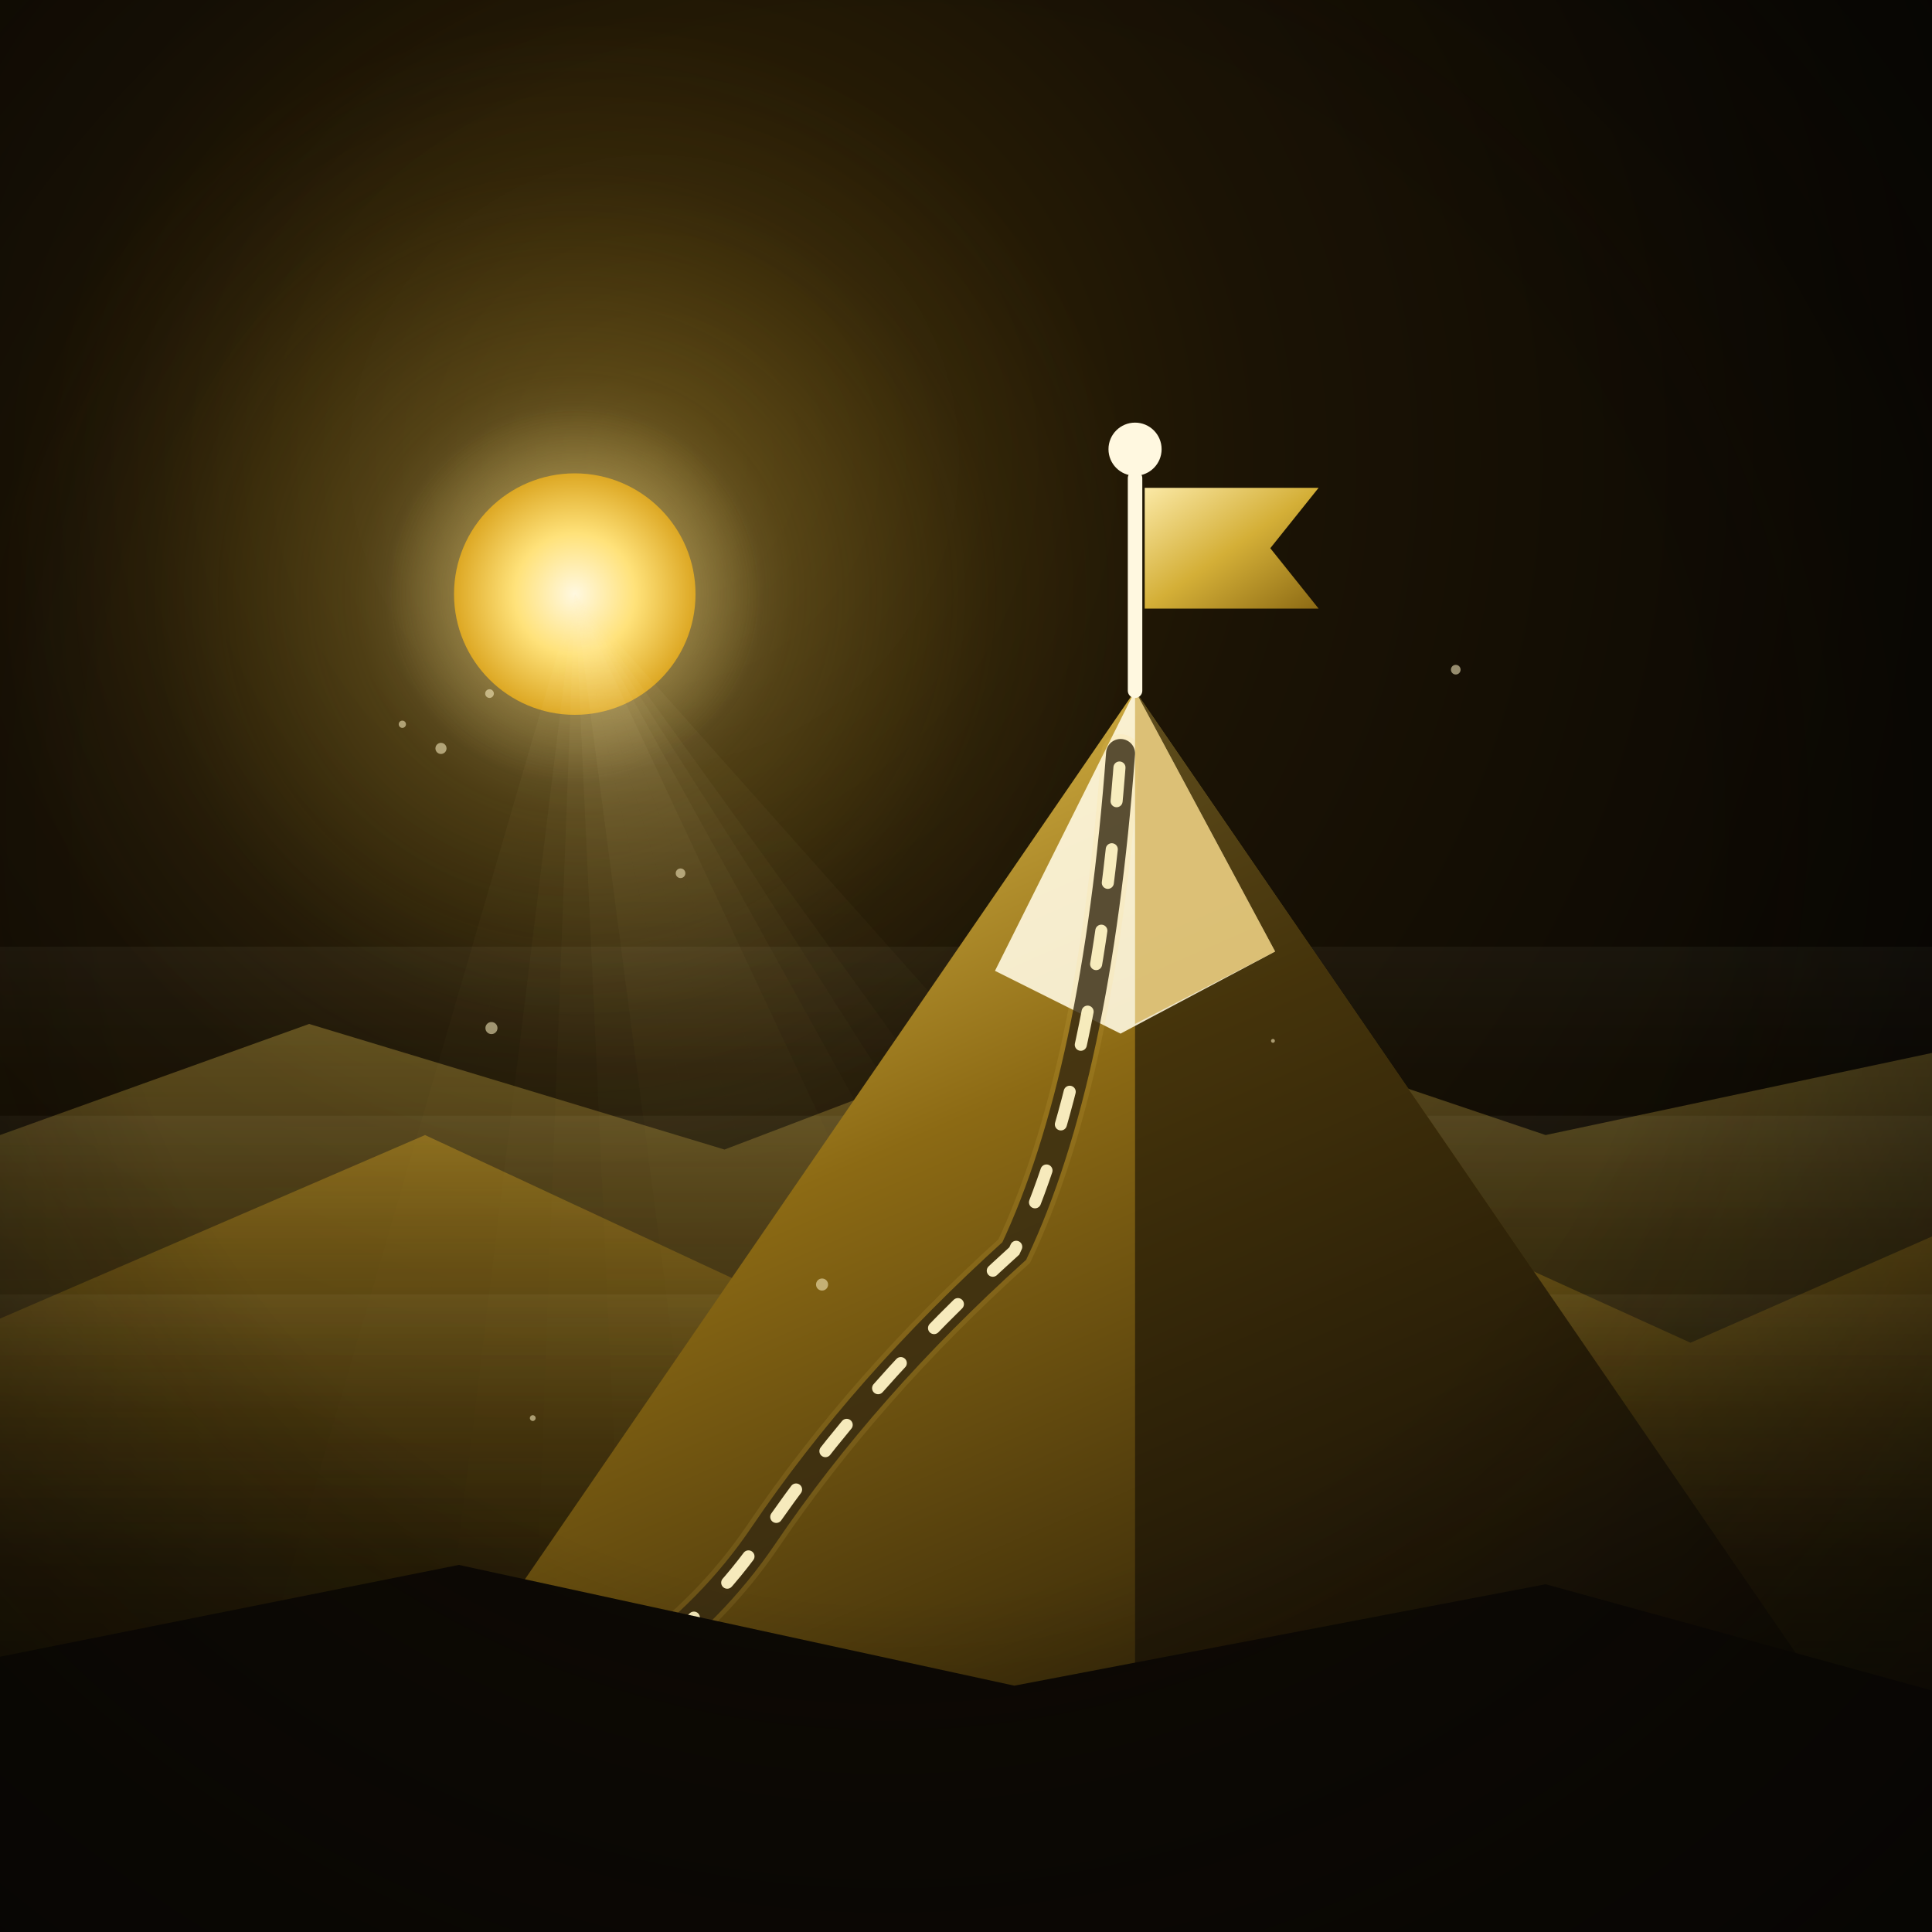
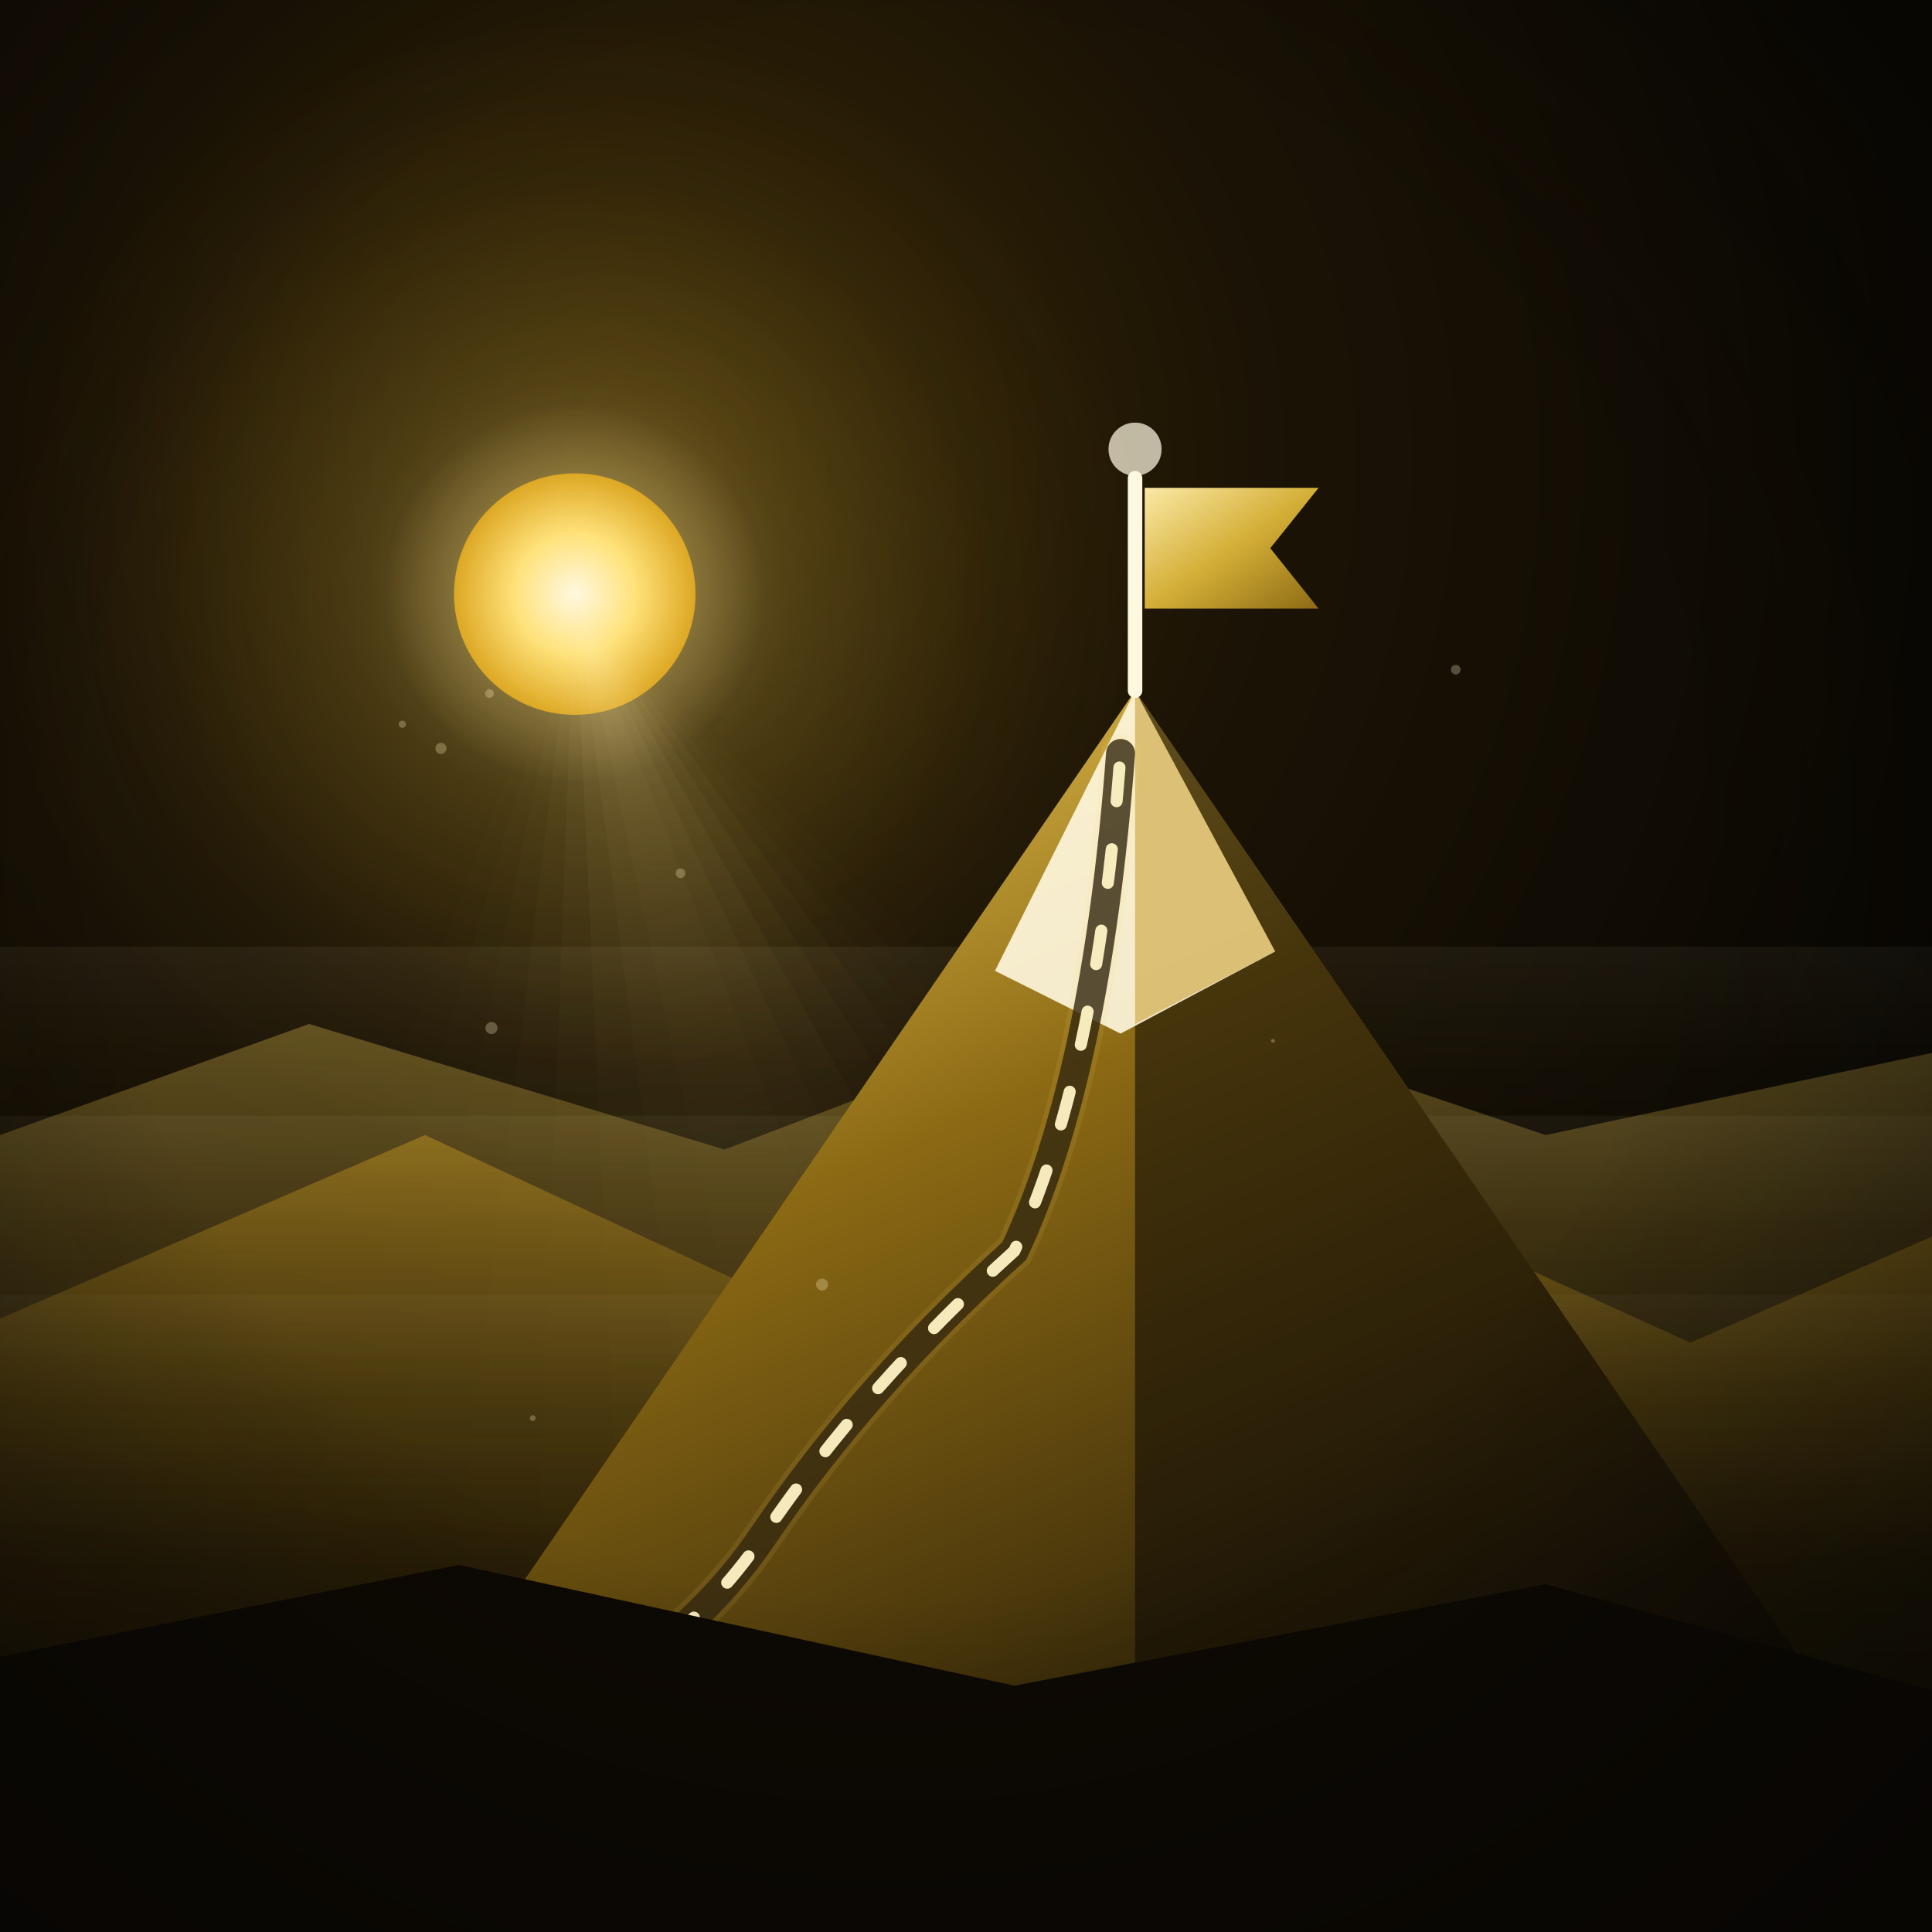
<svg xmlns="http://www.w3.org/2000/svg" viewBox="0 0 800 800" width="800" height="800" aria-hidden="true">
  <defs>
    <radialGradient id="sky" cx=".34" cy=".24" r=".92">
      <stop offset="0" stop-color="#3a2a06" />
      <stop offset=".34" stop-color="#1b1305" />
      <stop offset=".72" stop-color="#0b0803" />
      <stop offset="1" stop-color="#050403" />
    </radialGradient>
    <linearGradient id="beam" x1="0" y1="0" x2="0" y2="1">
      <stop offset="0" stop-color="#fff1c4" stop-opacity=".46" />
      <stop offset=".42" stop-color="#ffd766" stop-opacity=".15" />
      <stop offset="1" stop-color="#ffd766" stop-opacity="0" />
    </linearGradient>
    <radialGradient id="halo">
      <stop offset="0" stop-color="#fff2c8" stop-opacity=".5" />
      <stop offset=".38" stop-color="#e9c552" stop-opacity=".2" />
      <stop offset=".74" stop-color="#d4af37" stop-opacity=".05" />
      <stop offset="1" stop-color="#d4af37" stop-opacity="0" />
    </radialGradient>
    <radialGradient id="soft">
      <stop offset="0" stop-color="#fff3c4" stop-opacity=".8" />
      <stop offset=".5" stop-color="#f5d76e" stop-opacity=".28" />
      <stop offset="1" stop-color="#f5d76e" stop-opacity="0" />
    </radialGradient>
    <linearGradient id="gold" x1="0" y1="0" x2="1" y2="1">
      <stop offset="0" stop-color="#fbe9a6" />
      <stop offset=".5" stop-color="#d4af37" />
      <stop offset="1" stop-color="#8c6a14" />
    </linearGradient>
    <linearGradient id="far" x1="0" y1="0" x2="0" y2="1">
      <stop offset="0" stop-color="#e9c552" stop-opacity=".34" />
      <stop offset=".6" stop-color="#8c6a14" stop-opacity=".12" />
      <stop offset="1" stop-color="#8c6a14" stop-opacity="0" />
    </linearGradient>
    <linearGradient id="mid" x1="0" y1="0" x2="0" y2="1">
      <stop offset="0" stop-color="#c99a20" stop-opacity=".46" />
      <stop offset=".55" stop-color="#4a3708" stop-opacity=".2" />
      <stop offset="1" stop-color="#2a1e07" stop-opacity=".04" />
    </linearGradient>
    <radialGradient id="vig" cx=".46" cy=".42" r=".78">
      <stop offset=".52" stop-color="#050403" stop-opacity="0" />
      <stop offset="1" stop-color="#050403" stop-opacity=".7" />
    </radialGradient>
    <radialGradient id="sun7">
      <stop offset="0" stop-color="#fff8e0" />
      <stop offset=".5" stop-color="#ffe27a" />
      <stop offset="1" stop-color="#dda824" />
    </radialGradient>
    <linearGradient id="rock" x1=".2" y1="0" x2=".8" y2="1">
      <stop offset="0" stop-color="#e9c552" />
      <stop offset=".38" stop-color="#8c6a14" />
      <stop offset="1" stop-color="#1b1305" />
    </linearGradient>
  </defs>
  <style>
.mote{animation-name:mote;animation-timing-function:ease-in-out;animation-iteration-count:infinite;animation-direction:alternate}
- .glow{transform-box:fill-box;transform-origin:center;animation:glow 6s ease-in-out infinite alternate}
+ .glow{animation:glow 6s ease-in-out infinite alternate}
@keyframes mote{from{transform:translateY(9px);opacity:.14}to{transform:translateY(-13px);opacity:.85}}
- @keyframes glow{from{opacity:.68;transform:scale(.97)}to{opacity:1;transform:scale(1.04)}}
+ @keyframes glow{from{opacity:.72}to{opacity:1}}
.trail{animation:trail 3.4s linear infinite}
.flag{transform-box:fill-box;transform-origin:left center;animation:flag 3.6s ease-in-out infinite}
.star{transform-box:fill-box;transform-origin:center;animation:star 4s ease-in-out infinite}
@keyframes trail{to{stroke-dashoffset:-68}}
@keyframes flag{0%,100%{transform:skewY(0) scaleX(1)}50%{transform:skewY(-5deg) scaleX(.9)}}
- @keyframes star{0%,100%{opacity:.5;transform:scale(.85)}50%{opacity:1;transform:scale(1.15)}}</style>
+ @keyframes star{0%,100%{opacity:.55;transform:scale(.85)}50%{opacity:1;transform:scale(1.15)}}</style>
  <rect width="800" height="800" fill="url(#sky)" />
  <g transform="translate(238 246)">
-     <circle class="glow" r="238" fill="url(#halo)" />
+     <circle class="glow" r="238" opacity=".86" fill="url(#halo)" />
    <circle r="78" fill="url(#soft)" />
    <circle r="50" fill="url(#sun7)" />
  </g>
  <g fill="url(#beam)">
-     <path d="M238 246L60 720L100 720Z" opacity="0" />
-     <path d="M238 246L100 720L140 720Z" opacity="0.1" />
-     <path d="M238 246L140 720L180 720Z" opacity="0.1" />
-     <path d="M238 246L180 720L220 720Z" opacity="0.2" />
-     <path d="M238 246L220 720L260 720Z" opacity="0.3" />
-     <path d="M238 246L260 720L300 720Z" opacity="0.4" />
-     <path d="M238 246L300 720L340 720Z" opacity="0.5" />
-     <path d="M238 246L340 720L380 720Z" opacity="0.5" />
-     <path d="M238 246L380 720L420 720Z" opacity="0.5" />
-     <path d="M238 246L420 720L460 720Z" opacity="0.5" />
-     <path d="M238 246L460 720L500 720Z" opacity="0.4" />
-     <path d="M238 246L500 720L540 720Z" opacity="0.3" />
-     <path d="M238 246L540 720L580 720Z" opacity="0.2" />
-     <path d="M238 246L580 720L620 720Z" opacity="0.1" />
-     <path d="M238 246L620 720L660 720Z" opacity="0.1" />
-     <path d="M238 246L660 720L700 720Z" opacity="0" />
+     <path d="M238 246L60 720L100 720Z" opacity=".023" />
+     <path d="M238 246L100 720L140 720Z" opacity=".051" />
+     <path d="M238 246L140 720L180 720Z" opacity=".1" />
+     <path d="M238 246L180 720L220 720Z" opacity=".176" />
+     <path d="M238 246L220 720L260 720Z" opacity=".276" />
+     <path d="M238 246L260 720L300 720Z" opacity=".387" />
+     <path d="M238 246L300 720L340 720Z" opacity=".484" />
+     <path d="M238 246L340 720L380 720Z" opacity=".542" />
+     <path d="M238 246L380 720L420 720Z" opacity=".542" />
+     <path d="M238 246L420 720L460 720Z" opacity=".484" />
+     <path d="M238 246L460 720L500 720Z" opacity=".387" />
+     <path d="M238 246L500 720L540 720Z" opacity=".276" />
+     <path d="M238 246L540 720L580 720Z" opacity=".176" />
+     <path d="M238 246L580 720L620 720Z" opacity=".1" />
+     <path d="M238 246L620 720L660 720Z" opacity=".051" />
+     <path d="M238 246L660 720L700 720Z" opacity=".023" />
  </g>
-   <rect x="0" y="392" width="800" height="120" fill="url(#beam)" opacity="0.1" />
+   <rect x="0" y="392" width="800" height="120" fill="url(#beam)" opacity=".12" />
  <path d="M0 800V470L0 470L128 424L300 476L468 412L640 470L800 436L800 800Z" fill="url(#far)" />
-   <rect x="0" y="462" width="800" height="110" fill="url(#beam)" opacity="0.1" />
+   <rect x="0" y="462" width="800" height="110" fill="url(#beam)" opacity=".1" />
  <path d="M0 800V546L0 546L176 470L352 552L524 476L700 556L800 512L800 800Z" fill="url(#mid)" />
-   <rect x="0" y="536" width="800" height="110" fill="url(#beam)" opacity="0.1" />
+   <rect x="0" y="536" width="800" height="110" fill="url(#beam)" opacity=".07" />
  <g>
    <path d="M172 720L470 286L768 720Z" fill="url(#rock)" />
    <path d="M470 286L768 720H470Z" fill="#0b0803" opacity=".55" />
    <path d="M470 286l58 108-64 34-52-26Z" fill="#fff8e0" opacity=".9" />
    <path d="M470 286l58 108-58 30Z" fill="#c99a20" opacity=".5" />
  </g>
  <path d="M188 728q86-30 128-92t104-118q34-72 44-206" fill="none" stroke="#1b1305" stroke-width="12" stroke-linecap="round" opacity=".8" />
  <path d="M188 728q86-30 128-92t104-118q34-72 44-206" fill="none" stroke="#ffd766" stroke-width="16" stroke-linecap="round" opacity=".1" />
  <path class="trail" d="M188 728q86-30 128-92t104-118q34-72 44-206" fill="none" stroke="#fff3c4" stroke-width="5" stroke-linecap="round" stroke-dasharray="14 20" opacity=".95" />
  <g transform="translate(470 286)">
    <path d="M0 0v-88" stroke="#fff8e0" stroke-width="6" stroke-linecap="round" />
    <path class="flag" d="M4 -84h72l-20 25 20 25H4Z" fill="url(#gold)" />
-     <circle class="star" cy="-100" r="11" fill="#fff8e0" />
+     <circle class="star" cy="-100" r="11" opacity=".72" fill="#fff8e0" />
  </g>
  <path d="M0 800V686L0 686L190 648L420 698L640 656L800 700L800 800Z" fill="#0d0904" />
  <g fill="#fff3c4" opacity=".55">
-     <circle class="mote" cx="202.7" cy="287.2" r="1.8" style="animation-duration:7.4s;animation-delay:-7.2s" />
-     <circle class="mote" cx="340.4" cy="531.9" r="2.5" style="animation-duration:5.7s;animation-delay:-5.3s" />
-     <circle class="mote" cx="281.8" cy="361.6" r="2" style="animation-duration:7.4s;animation-delay:-6.6s" />
-     <circle class="mote" cx="203.5" cy="425.7" r="2.5" style="animation-duration:7.3s;animation-delay:-6.7s" />
-     <circle class="mote" cx="527.1" cy="431" r="0.8" style="animation-duration:7.2s;animation-delay:-5s" />
-     <circle class="mote" cx="602.8" cy="277.3" r="2" style="animation-duration:8.8s;animation-delay:-7.4s" />
-     <circle class="mote" cx="182.6" cy="309.9" r="2.3" style="animation-duration:6.6s;animation-delay:-3.6s" />
-     <circle class="mote" cx="220.6" cy="587.2" r="1.2" style="animation-duration:7.5s;animation-delay:-1.7s" />
-     <circle class="mote" cx="166.6" cy="299.9" r="1.5" style="animation-duration:4.3s;animation-delay:-1s" />
+     <circle class="mote" cx="202.7" cy="287.2" r="1.8" opacity=".5" style="animation-duration:7.4s;animation-delay:-7.2s" />
+     <circle class="mote" cx="340.4" cy="531.9" r="2.5" opacity=".5" style="animation-duration:5.7s;animation-delay:-5.3s" />
+     <circle class="mote" cx="281.8" cy="361.6" r="2" opacity=".5" style="animation-duration:7.4s;animation-delay:-6.6s" />
+     <circle class="mote" cx="203.5" cy="425.7" r="2.5" opacity=".5" style="animation-duration:7.3s;animation-delay:-6.7s" />
+     <circle class="mote" cx="527.1" cy="431" r="0.8" opacity=".5" style="animation-duration:7.2s;animation-delay:-5s" />
+     <circle class="mote" cx="602.8" cy="277.3" r="2" opacity=".5" style="animation-duration:8.8s;animation-delay:-7.4s" />
+     <circle class="mote" cx="182.6" cy="309.9" r="2.3" opacity=".5" style="animation-duration:6.6s;animation-delay:-3.6s" />
+     <circle class="mote" cx="220.6" cy="587.2" r="1.2" opacity=".5" style="animation-duration:7.5s;animation-delay:-1.7s" />
+     <circle class="mote" cx="166.6" cy="299.9" r="1.5" opacity=".5" style="animation-duration:4.3s;animation-delay:-1s" />
  </g>
  <rect width="800" height="800" fill="url(#vig)" />
</svg>
